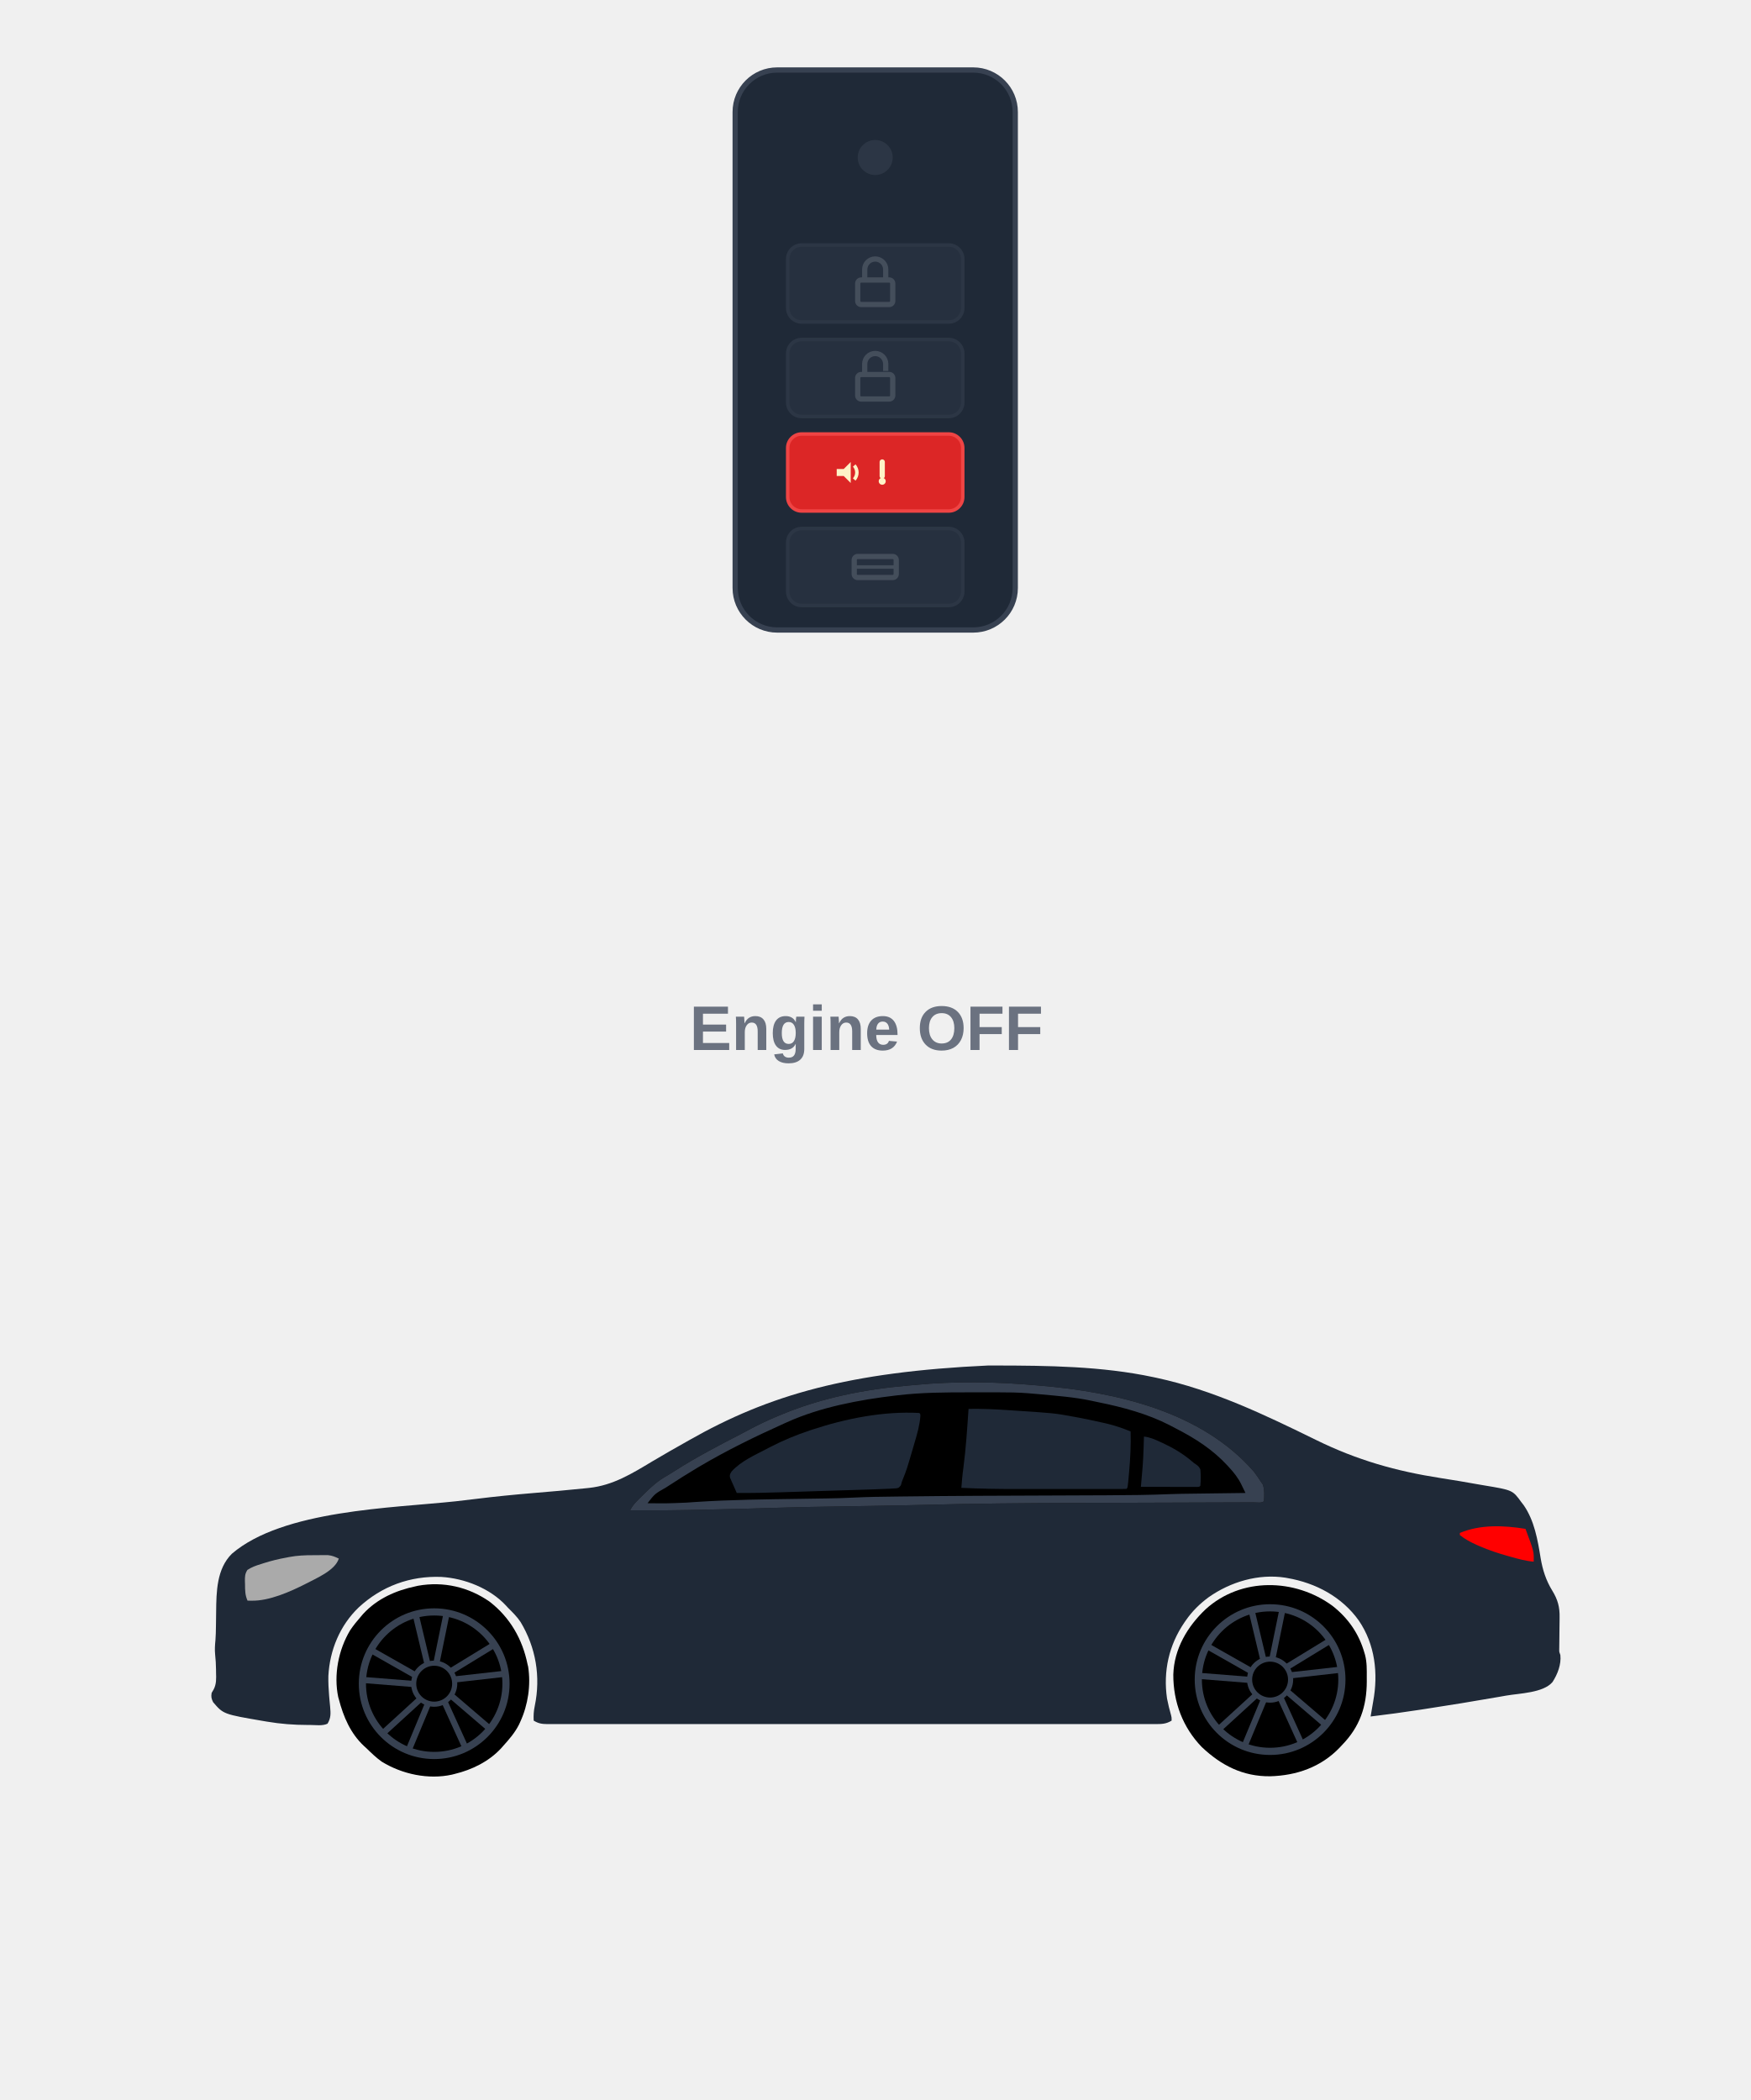
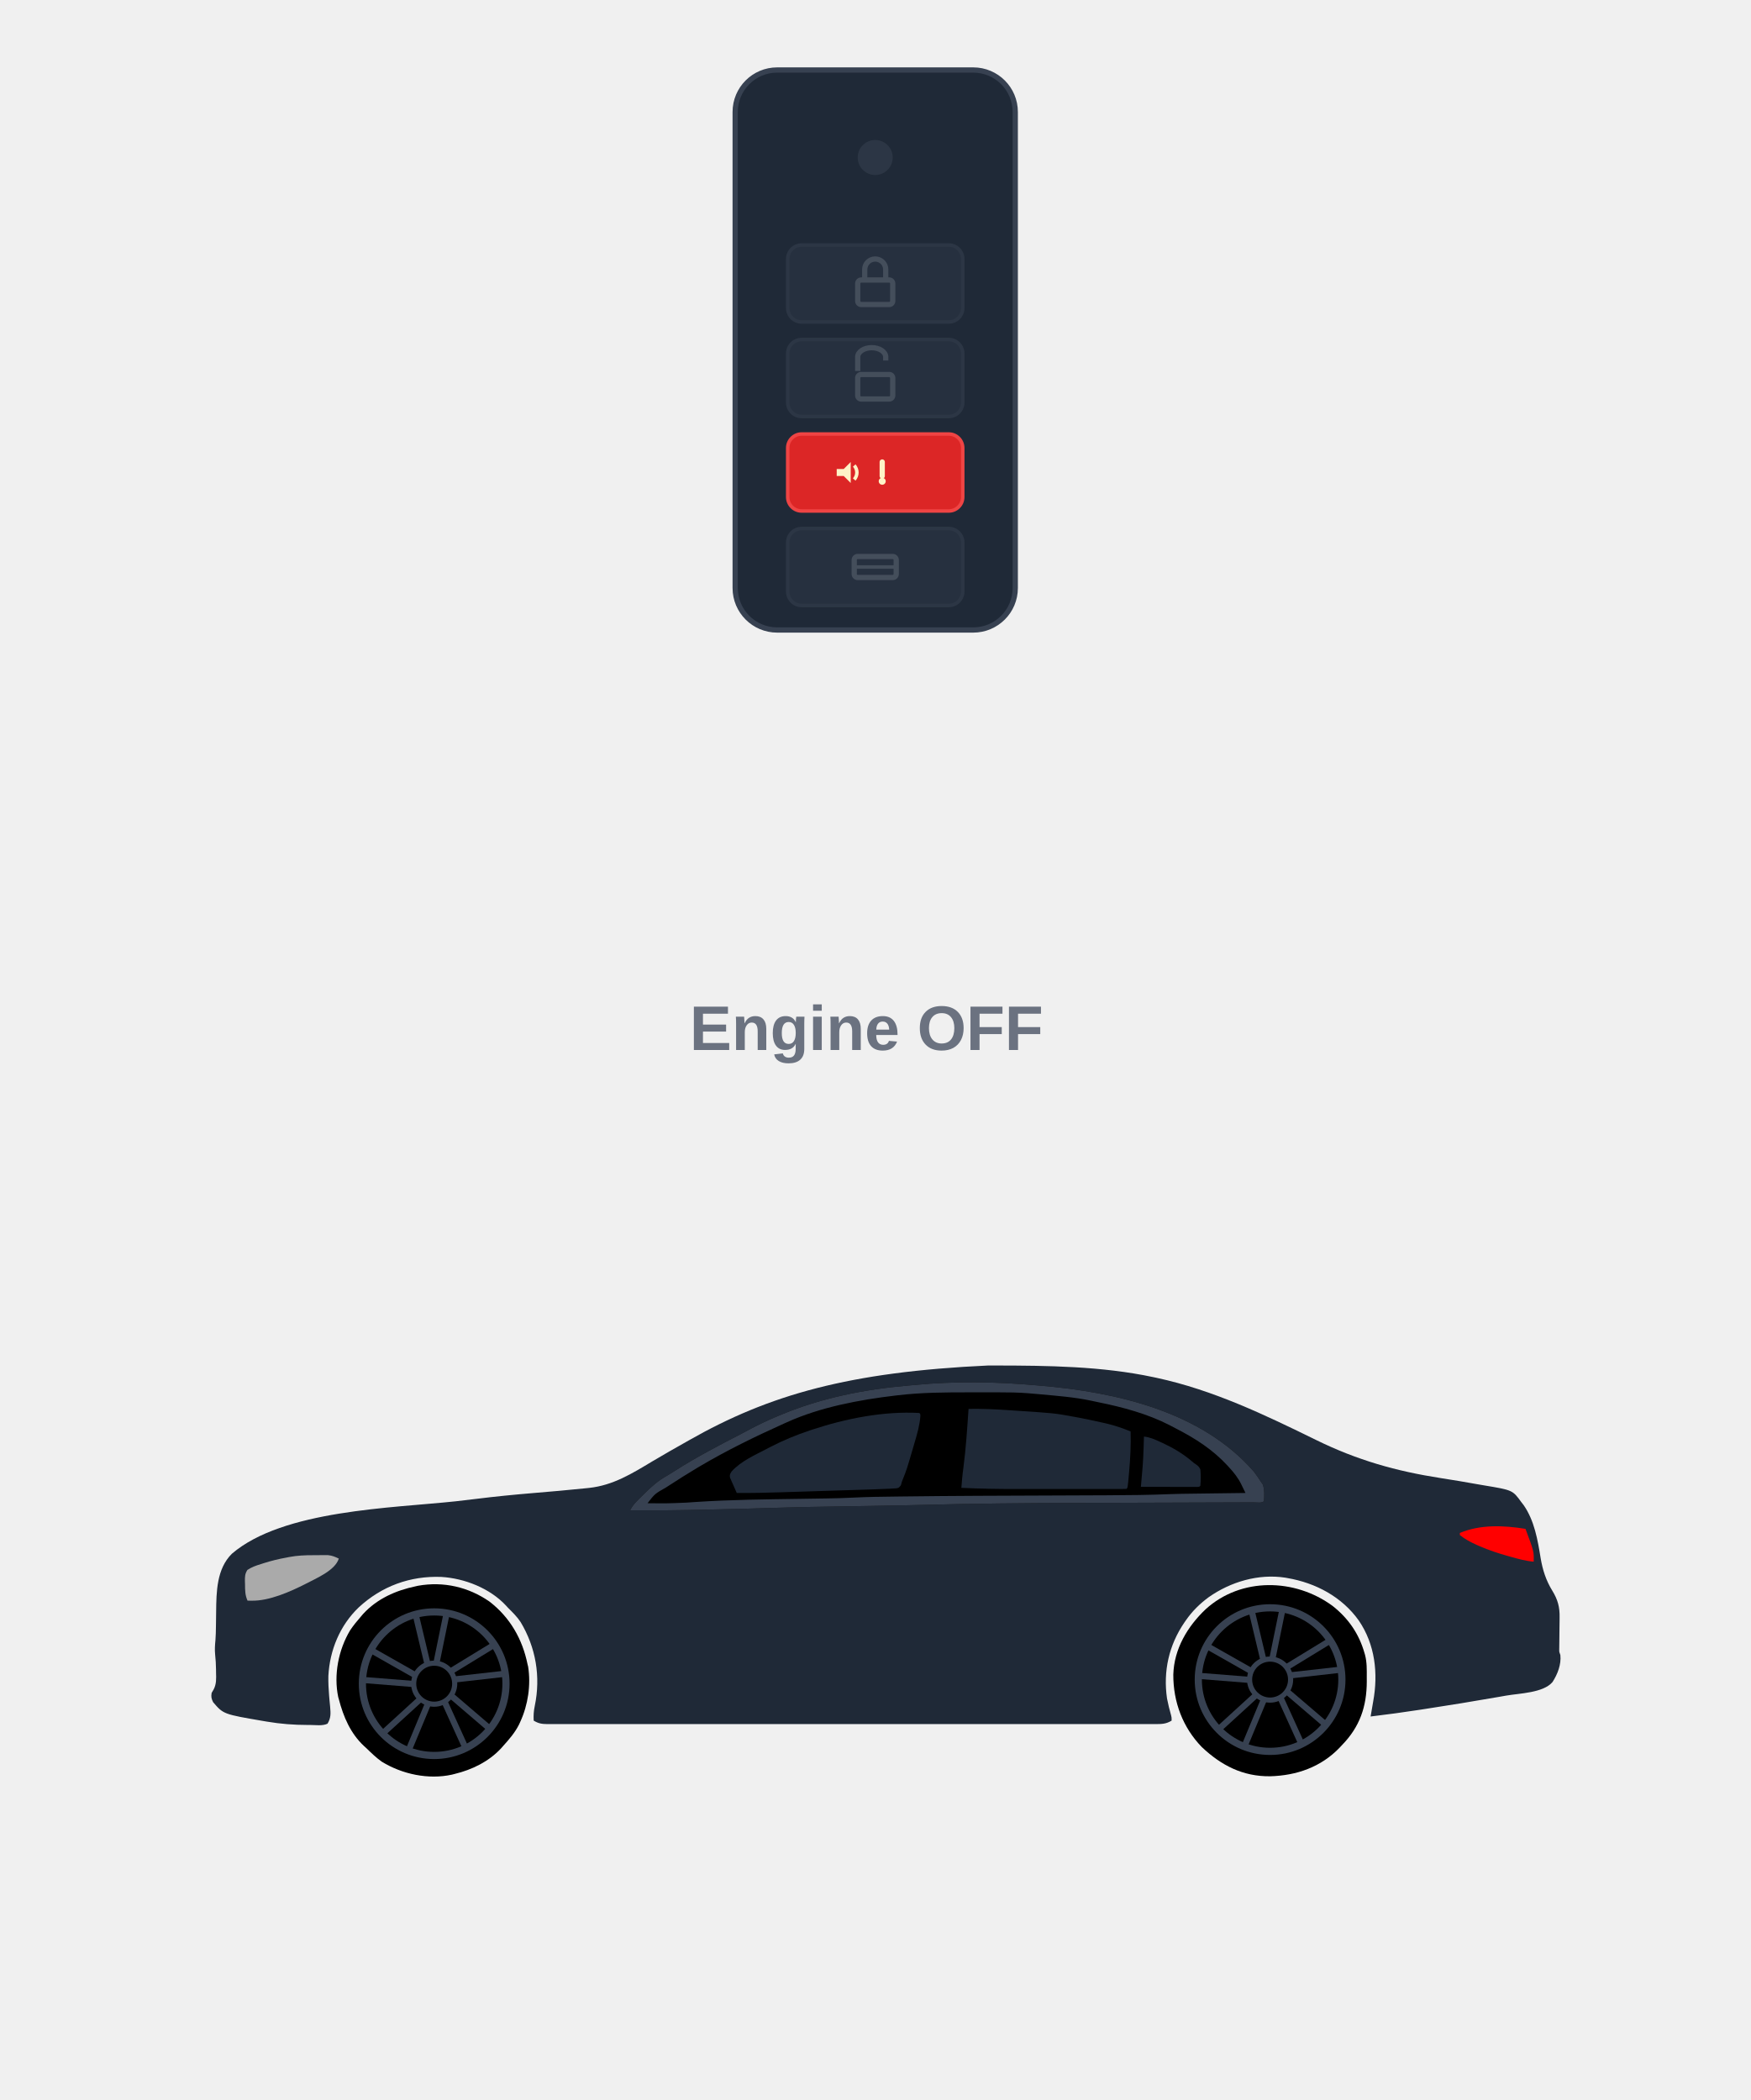
<svg xmlns="http://www.w3.org/2000/svg" viewBox="0 0 500 600">
  <defs>
    <radialGradient id="ripple-gradient">
      <stop offset="0%" style="stop-color:#9ca3af;stop-opacity:0.8" />
      <stop offset="100%" style="stop-color:#9ca3af;stop-opacity:0" />
    </radialGradient>
    <filter id="headlight-glow">
      <feGaussianBlur stdDeviation="4" result="coloredBlur" />
      <feMerge>
        <feMergeNode in="coloredBlur" />
        <feMergeNode in="SourceGraphic" />
      </feMerge>
    </filter>
  </defs>
  <g id="key-fob" transform="translate(210, 20)">
    <rect x="0" y="0" width="80" height="160" rx="12" fill="#1f2937" stroke="#374151" stroke-width="1.5" />
    <circle cx="40" cy="25" r="5" fill="#4b5563" opacity="0.3" />
    <g id="lock-button" opacity="0.3">
      <rect x="15" y="50" width="50" height="22" rx="4" fill="#374151" stroke="#4b5563" stroke-width="1" />
      <g transform="translate(40, 61)">
        <rect x="-5" y="-1" width="10" height="7" rx="1" fill="none" stroke="#9ca3af" stroke-width="1.5" />
        <path d="M -3,-1 v-3 a3,3 0 0,1 6,0 v3" fill="none" stroke="#9ca3af" stroke-width="1.5" />
      </g>
    </g>
    <g id="unlock-button" opacity="0.3">
      <rect x="15" y="77" width="50" height="22" rx="4" fill="#374151" stroke="#4b5563" stroke-width="1" />
      <g transform="translate(40, 88)">
        <rect x="-5" y="-1" width="10" height="7" rx="1" fill="none" stroke="#9ca3af" stroke-width="1.5" />
-         <path d="M -3,-1 v-3 a3,3 0 0,1 6,0 v2" fill="none" stroke="#9ca3af" stroke-width="1.5" />
+         <path d="M -5,-2 v-4 a3,2 0 0,1 8,0 v1" fill="none" stroke="#9ca3af" stroke-width="1.5" />
      </g>
    </g>
    <g id="panic-button">
      <rect x="15" y="104" width="50" height="22" rx="4" fill="#dc2626" stroke="#ef4444" stroke-width="1">
      </rect>
      <g transform="translate(33, 115)">
        <path d="M 0,-3 l-2,2 h-2 v2 h2 l2,2 z" fill="#fef3c7" stroke="none" />
        <path d="M 1,-2 a3,3 0 0,1 0,4" fill="none" stroke="#fef3c7" stroke-width="1" />
      </g>
      <g transform="translate(42, 115)">
        <line x1="0" y1="-3" x2="0" y2="1" stroke="#fef3c7" stroke-width="1.5" stroke-linecap="round" />
        <circle cx="0" cy="2.5" r="1" fill="#fef3c7" />
      </g>
      <rect x="15" y="104" width="50" height="22" rx="4" fill="#ffffff" opacity="0">
        <animate attributeName="opacity" values="0; 0; 0; 0.6; 0; 0; 0" keyTimes="0; 0.08; 0.083; 0.09; 0.1; 0.11; 1" dur="6s" repeatCount="indefinite" />
      </rect>
      <rect x="15" y="104" width="50" height="22" rx="4" fill="#ffffff" opacity="0">
        <animate attributeName="opacity" values="0; 0; 0; 0; 0.6; 0; 0" keyTimes="0; 0.16; 0.166; 0.167; 0.173; 0.18; 1" dur="6s" repeatCount="indefinite" />
      </rect>
      <circle cx="40" cy="115" r="0" fill="none" stroke="#e5e7eb" stroke-width="2" opacity="0">
        <animate attributeName="r" values="0; 0; 0; 25; 50; 0; 0" keyTimes="0; 0.08; 0.083; 0.12; 0.15; 0.17; 1" dur="6s" repeatCount="indefinite" />
        <animate attributeName="opacity" values="0; 0; 1; 0.8; 0; 0; 0" keyTimes="0; 0.08; 0.083; 0.12; 0.15; 0.17; 1" dur="6s" repeatCount="indefinite" />
        <animate attributeName="stroke-width" values="3; 3; 3; 2; 1; 1; 1" keyTimes="0; 0.08; 0.083; 0.12; 0.15; 0.17; 1" dur="6s" repeatCount="indefinite" />
      </circle>
      <circle cx="40" cy="115" r="0" fill="none" stroke="#e5e7eb" stroke-width="2" opacity="0">
        <animate attributeName="r" values="0; 0; 0; 0; 25; 50; 0" keyTimes="0; 0.16; 0.166; 0.17; 0.2; 0.23; 1" dur="6s" repeatCount="indefinite" />
        <animate attributeName="opacity" values="0; 0; 0; 1; 0.8; 0; 0" keyTimes="0; 0.16; 0.166; 0.17; 0.2; 0.23; 1" dur="6s" repeatCount="indefinite" />
        <animate attributeName="stroke-width" values="3; 3; 3; 3; 2; 1; 1" keyTimes="0; 0.16; 0.166; 0.17; 0.2; 0.23; 1" dur="6s" repeatCount="indefinite" />
      </circle>
    </g>
    <g id="trunk-button" opacity="0.3">
      <rect x="15" y="131" width="50" height="22" rx="4" fill="#374151" stroke="#4b5563" stroke-width="1" />
      <g transform="translate(40, 142)">
        <rect x="-6" y="-3" width="12" height="6" rx="1" fill="none" stroke="#9ca3af" stroke-width="1.5" />
        <line x1="-6" y1="0" x2="6" y2="0" stroke="#9ca3af" stroke-width="1" />
      </g>
    </g>
  </g>
  <g id="signal-waves">
    <circle cx="250" cy="25" r="8" fill="none" stroke="#f59e0b" stroke-width="3" opacity="0">
      <animate attributeName="cy" values="25; 25; 25; 250; 380; 380" keyTimes="0; 0.166; 0.25; 0.35; 0.42; 1" dur="6s" repeatCount="indefinite" />
      <animate attributeName="r" values="8; 8; 8; 15; 20; 20" keyTimes="0; 0.166; 0.25; 0.35; 0.42; 1" dur="6s" repeatCount="indefinite" />
      <animate attributeName="opacity" values="0; 0; 0.9; 0.8; 0; 0" keyTimes="0; 0.166; 0.25; 0.35; 0.42; 1" dur="6s" repeatCount="indefinite" />
    </circle>
  </g>
  <g id="car" transform="translate(25, 300) scale(0.2929688)">
    <path d="M0 0 C2.305 0.005 4.609 0.008 6.914 0.01 C57.973 0.08 110.697 0.655 160.817 11.318 C161.953 11.559 163.089 11.8 164.26 12.048 C219.443 23.949 269.47 48.025 319.864 72.74 C359.812 92.327 397.531 103.034 441.418 109.849 C453.073 111.66 464.707 113.562 476.309 115.688 C478.729 116.123 481.152 116.539 483.578 116.94 C511.267 121.538 511.267 121.538 519.817 133.318 C520.55 134.263 521.284 135.208 522.039 136.181 C532.533 151.304 535.718 170.044 538.6 187.862 C540.535 199.337 543.824 209.636 549.942 219.568 C555.282 228.253 557.283 235.577 557.075 245.716 C557.068 246.673 557.061 247.63 557.054 248.616 C557.031 251.642 556.988 254.667 556.942 257.693 C556.907 260.74 556.876 263.787 556.85 266.834 C556.833 268.723 556.81 270.612 556.78 272.5 C556.771 273.352 556.761 274.204 556.751 275.081 C556.74 275.829 556.728 276.577 556.717 277.347 C556.739 279.532 556.739 279.532 557.817 282.318 C558.82 291.546 555.113 301.068 550.16 308.732 C541.169 319.344 517.89 319.681 505.059 321.925 C502.686 322.341 500.314 322.759 497.942 323.177 C473.633 327.453 449.277 331.397 424.879 335.13 C423.651 335.319 422.424 335.508 421.159 335.702 C405.074 338.169 388.976 340.397 372.817 342.318 C374.817 330.318 374.817 330.318 375.32 327.695 C380.369 300.275 377.19 272.055 361.328 248.775 C344.92 225.663 319.338 212.064 291.817 207.318 C291.094 207.186 290.37 207.055 289.625 206.919 C263.486 202.881 236.316 210.935 214.973 225.943 C206.261 232.378 199 239.501 192.817 248.38 C192.299 249.124 191.781 249.867 191.248 250.632 C176.153 272.72 170.458 298.154 174.312 324.733 C175.399 330.359 176.773 335.896 178.358 341.402 C178.817 343.318 178.817 343.318 178.817 346.318 C173.357 349.734 168.797 349.741 162.569 349.695 C161.016 349.702 161.016 349.702 159.432 349.709 C155.947 349.72 152.463 349.709 148.978 349.699 C146.461 349.702 143.944 349.707 141.427 349.713 C135.945 349.723 130.464 349.723 124.983 349.716 C116.833 349.705 108.682 349.71 100.532 349.719 C85.976 349.735 71.42 349.734 56.864 349.725 C44.126 349.718 31.388 349.716 18.65 349.719 C17.383 349.72 17.383 349.72 16.091 349.72 C12.664 349.721 9.236 349.722 5.809 349.723 C-26.355 349.732 -58.518 349.724 -90.682 349.708 C-119.268 349.693 -147.854 349.695 -176.44 349.709 C-208.544 349.725 -240.648 349.731 -272.753 349.722 C-276.174 349.721 -279.595 349.72 -283.017 349.719 C-283.859 349.719 -284.701 349.719 -285.569 349.719 C-298.301 349.715 -311.032 349.719 -323.763 349.727 C-338.236 349.735 -352.71 349.733 -367.183 349.717 C-375.287 349.708 -383.391 349.708 -391.494 349.719 C-397.537 349.726 -403.58 349.718 -409.623 349.704 C-412.074 349.701 -414.525 349.702 -416.976 349.71 C-420.296 349.719 -423.615 349.709 -426.935 349.695 C-428.377 349.706 -428.377 349.706 -429.848 349.717 C-435.068 349.672 -438.626 349.169 -443.183 346.318 C-443.457 341.294 -443.151 336.858 -442.109 331.925 C-436.194 303.485 -441.038 274.98 -455.988 250.118 C-459.408 244.966 -463.823 240.665 -468.183 236.318 C-468.778 235.664 -469.372 235.011 -469.984 234.337 C-485.658 217.342 -510.471 207.566 -533.222 206.195 C-563.609 205.023 -591.316 215.153 -613.765 235.91 C-632.099 253.495 -642.036 277.561 -643.367 302.798 C-643.483 309.283 -643.181 315.634 -642.625 322.091 C-642.472 323.891 -642.472 323.891 -642.317 325.727 C-642.106 328.125 -641.878 330.52 -641.632 332.914 C-641.058 339.293 -640.8 343.758 -644.183 349.318 C-648.968 351.71 -655.963 350.564 -661.308 350.568 C-662.428 350.569 -662.428 350.569 -663.57 350.57 C-676.968 350.551 -689.961 349.571 -703.183 347.318 C-704.273 347.136 -705.362 346.953 -706.485 346.766 C-745.706 340.072 -745.706 340.072 -755.746 328.318 C-757.42 324.823 -757.796 323.144 -757.183 319.318 C-756.519 318.177 -755.856 317.036 -755.172 315.861 C-752.433 310.513 -752.705 305.397 -752.871 299.505 C-752.885 297.981 -752.885 297.981 -752.9 296.425 C-752.972 291.513 -753.223 286.688 -753.765 281.806 C-754.233 277.057 -753.941 272.662 -753.464 267.925 C-753.111 263.393 -753.034 258.881 -752.972 254.337 C-752.958 253.433 -752.944 252.529 -752.929 251.598 C-752.871 247.836 -752.817 244.075 -752.782 240.313 C-752.583 220.635 -752.292 198.255 -737.394 183.552 C-687.505 140.79 -580.948 139.109 -519.178 132.436 C-512.588 131.717 -506.009 130.931 -499.431 130.108 C-480.992 127.801 -462.545 125.992 -444.027 124.437 C-426.859 122.993 -409.694 121.539 -392.558 119.74 C-391.417 119.622 -390.276 119.505 -389.1 119.383 C-365.808 116.872 -347.318 105.402 -327.603 93.55 C-316.579 86.941 -305.367 80.65 -294.183 74.318 C-293.356 73.847 -292.529 73.376 -291.676 72.891 C-213.501 28.407 -135.474 6.272 0 0 Z " fill="#1f2937" transform="translate(878.1833,307.6821)" />
    <path d="M0 0 C1.468 0.125 2.936 0.25 4.405 0.375 C78.045 6.693 161.076 25.54 212 84 C214.499 87.237 216.787 90.563 219 94 C219.959 95.392 219.959 95.392 220.938 96.812 C222.686 102.059 222.408 107.519 222 113 C219.883 115.117 215.096 114.151 212.168 114.151 C210.759 114.158 210.759 114.158 209.322 114.164 C206.146 114.177 202.971 114.183 199.795 114.189 C197.526 114.197 195.257 114.206 192.988 114.215 C188.075 114.233 183.162 114.248 178.249 114.26 C170.409 114.281 162.57 114.308 154.73 114.337 C143.663 114.377 132.596 114.414 121.529 114.448 C120.826 114.45 120.123 114.452 119.398 114.454 C116.555 114.463 113.713 114.472 110.87 114.48 C86.924 114.554 62.978 114.631 39.031 114.719 C38.371 114.721 37.71 114.724 37.03 114.726 C-12.01 114.906 -61.029 115.296 -110.053 116.625 C-124.37 117.01 -138.688 117.26 -153.008 117.5 C-154.232 117.521 -155.456 117.541 -156.718 117.562 C-168.079 117.753 -179.44 117.94 -190.801 118.125 C-225.008 118.638 -225.008 118.638 -259.204 119.62 C-275.389 120.216 -291.582 120.559 -307.773 120.93 C-311.577 121.017 -315.38 121.108 -319.184 121.2 C-344.794 121.825 -370.382 122.137 -396 122 C-393.208 116.074 -388.338 111.896 -383.75 107.312 C-383.249 106.811 -382.747 106.31 -382.231 105.793 C-375.325 98.925 -368.642 92.943 -360.06 88.187 C-357.518 86.722 -355.057 85.151 -352.586 83.57 C-331.897 70.341 -310.336 59.055 -288.512 47.833 C-285.995 46.519 -283.494 45.19 -281 43.835 C-271.126 38.49 -261.128 33.781 -250.75 29.5 C-249.98 29.18 -249.209 28.86 -248.415 28.531 C-209.062 12.26 -167.872 3.99 -125.524 0.309 C-123.27 0.111 -121.017 -0.096 -118.765 -0.316 C-79.643 -4.114 -39.127 -3.546 0 0 Z " fill="#000000" transform="translate(925,327)" />
    <path d="M0 0 C1.468 0.125 2.936 0.25 4.405 0.375 C78.045 6.693 161.076 25.54 212 84 C214.499 87.237 216.787 90.563 219 94 C219.959 95.392 219.959 95.392 220.938 96.812 C222.686 102.059 222.408 107.519 222 113 C219.883 115.117 215.096 114.151 212.168 114.151 C210.759 114.158 210.759 114.158 209.322 114.164 C206.146 114.177 202.971 114.183 199.795 114.189 C197.526 114.197 195.257 114.206 192.988 114.215 C188.075 114.233 183.162 114.248 178.249 114.26 C170.409 114.281 162.57 114.308 154.73 114.337 C143.663 114.377 132.596 114.414 121.529 114.448 C120.826 114.45 120.123 114.452 119.398 114.454 C116.555 114.463 113.713 114.472 110.87 114.48 C86.924 114.554 62.978 114.631 39.031 114.719 C38.371 114.721 37.71 114.724 37.03 114.726 C-12.01 114.906 -61.029 115.296 -110.053 116.625 C-124.37 117.01 -138.688 117.26 -153.008 117.5 C-154.232 117.521 -155.456 117.541 -156.718 117.562 C-168.079 117.753 -179.44 117.94 -190.801 118.125 C-225.008 118.638 -225.008 118.638 -259.204 119.62 C-275.389 120.216 -291.582 120.559 -307.773 120.93 C-311.577 121.017 -315.38 121.108 -319.184 121.2 C-344.794 121.825 -370.382 122.137 -396 122 C-393.208 116.074 -388.338 111.896 -383.75 107.312 C-383.249 106.811 -382.747 106.31 -382.231 105.793 C-375.325 98.925 -368.642 92.943 -360.06 88.187 C-357.518 86.722 -355.057 85.151 -352.586 83.57 C-331.897 70.341 -310.336 59.055 -288.512 47.833 C-285.995 46.519 -283.494 45.19 -281 43.835 C-271.126 38.49 -261.128 33.781 -250.75 29.5 C-249.98 29.18 -249.209 28.86 -248.415 28.531 C-209.062 12.26 -167.872 3.99 -125.524 0.309 C-123.27 0.111 -121.017 -0.096 -118.765 -0.316 C-79.643 -4.114 -39.127 -3.546 0 0 Z M-135.25 9.75 C-135.996 9.838 -136.742 9.926 -137.511 10.016 C-172.688 14.197 -210.584 21.304 -243 36 C-244.067 36.477 -245.135 36.955 -246.234 37.447 C-274.098 49.986 -301.686 63.452 -328 79 C-328.774 79.456 -329.548 79.913 -330.345 80.383 C-339.725 85.95 -348.908 91.822 -358.062 97.75 C-359.014 98.364 -359.966 98.978 -360.947 99.611 C-371.795 105.739 -371.795 105.739 -379 115 C-360.071 115.2 -360.071 115.2 -341.164 114.414 C-340.262 114.353 -339.361 114.292 -338.432 114.229 C-336.515 114.097 -334.599 113.965 -332.682 113.832 C-298.306 111.505 -263.849 111.238 -229.409 110.703 C-225.859 110.648 -222.308 110.591 -218.758 110.535 C-214.37 110.466 -209.981 110.402 -205.593 110.342 C-196.383 110.207 -187.195 109.999 -177.997 109.506 C-164.471 108.796 -150.933 108.666 -137.392 108.498 C-135.041 108.468 -132.689 108.437 -130.338 108.407 C-81.514 107.77 -32.685 107.662 16.142 107.474 C28.374 107.427 40.606 107.378 52.838 107.322 C58.041 107.299 63.244 107.278 68.447 107.26 C89.381 107.191 110.265 106.979 131.183 106.108 C138.135 105.842 145.091 105.767 152.047 105.684 C153.576 105.663 155.106 105.642 156.635 105.621 C160.547 105.567 164.46 105.517 168.372 105.468 C172.409 105.416 176.447 105.361 180.484 105.307 C188.323 105.201 196.161 105.099 204 105 C202.925 102.778 201.842 100.56 200.754 98.344 C200.454 97.722 200.154 97.1 199.845 96.46 C196.756 90.196 192.734 85.129 188 80 C187.512 79.464 187.024 78.928 186.521 78.376 C172.179 62.79 155.282 51.923 136.529 42.299 C134.336 41.173 132.16 40.019 129.984 38.859 C108.743 27.894 84.191 21.292 60.882 16.583 C58.23 16.047 55.588 15.474 52.945 14.895 C37.011 11.563 20.75 10.32 4.562 8.832 C3.808 8.762 3.053 8.693 2.275 8.621 C-0.149 8.404 -2.574 8.2 -5 8 C-6.022 7.911 -7.045 7.822 -8.098 7.731 C-17.559 6.969 -26.954 6.853 -36.438 6.867 C-38.091 6.867 -39.745 6.866 -41.398 6.864 C-44.848 6.863 -48.297 6.865 -51.746 6.87 C-56.098 6.875 -60.45 6.872 -64.802 6.866 C-88.374 6.839 -111.812 6.957 -135.25 9.75 Z " fill="#374151" transform="translate(925,327)" />
    <path d="M0 0 C20.009 15.447 32.058 36.522 37.062 61.062 C37.351 62.223 37.351 62.223 37.645 63.406 C40.464 81.325 37.569 100.674 30.062 117.062 C29.644 117.983 29.225 118.903 28.793 119.852 C24.754 127.929 19.071 134.408 13.062 141.062 C12.477 141.732 11.892 142.401 11.289 143.09 C-0.711 156.034 -17.037 163.97 -33.938 168.062 C-34.828 168.289 -35.719 168.516 -36.637 168.75 C-59.66 173.827 -85.173 168.333 -105.066 156.105 C-110.49 152.246 -115.184 147.704 -119.938 143.062 C-121.144 141.966 -121.144 141.966 -122.375 140.848 C-135.599 128.519 -142.464 112.278 -146.938 95.062 C-147.114 94.466 -147.291 93.869 -147.472 93.254 C-152.096 71.462 -147.257 47.008 -135.938 28.062 C-132.624 23.093 -128.867 18.552 -124.938 14.062 C-124.366 13.391 -123.795 12.719 -123.207 12.027 C-109.506 -2.871 -91.351 -10.862 -71.938 -14.938 C-71.16 -15.113 -70.382 -15.288 -69.581 -15.468 C-44.767 -19.874 -20.432 -14.217 0 0 Z " fill="#000000" transform="translate(391.9375,537.9375)" />
    <g id="full-front-alloy">
      <path d="M0 0 C14.197 10.881 23.332 25.369 26.371 43.148 C27.962 60.613 24.906 75.619 14.301 89.945 C4.952 101.003 -9.293 108.62 -23.629 111.148 C-40.282 112.256 -56.863 109.726 -70.244 98.834 C-81.676 88.787 -88.103 78.031 -91.629 63.148 C-91.821 62.472 -92.013 61.795 -92.211 61.098 C-95.248 46.935 -90.278 30.081 -82.629 18.148 C-79.856 14.559 -76.85 11.337 -73.629 8.148 C-72.631 7.1 -72.631 7.1 -71.613 6.031 C-51.662 -13.539 -22.62 -15.932 0 0 Z " fill="#000000" transform="translate(369.6289,563.8516)" />
      <circle id="alloy-center" cx="338" cy="618" r="70" stroke="#374151" stroke-width="7" />
      <circle id="alloy-center" cx="338" cy="618" r="20" stroke="#374151" stroke-width="5" />
      <g id="alloy-spoke-pair">
        <path id="alloy-spoke" d="M330 600 l-15 -45" transform="rotate(5, 338, 618)" stroke="#374151" stroke-width="6" />
        <use href="#alloy-spoke" transform="rotate(25, 338, 618)" />
      </g>
      <use href="#alloy-spoke-pair" transform="rotate(72, 338, 618)" />
      <use href="#alloy-spoke-pair" transform="rotate(144, 338, 618)" />
      <use href="#alloy-spoke-pair" transform="rotate(216, 338, 618)" />
      <use href="#alloy-spoke-pair" transform="rotate(288, 338, 618)" />
    </g>
    <path d="M0 0 C15.311 12.04 25.732 27.115 31.066 45.84 C31.252 46.466 31.437 47.092 31.628 47.736 C33.527 54.953 33.361 62.172 33.316 69.59 C33.324 70.871 33.332 72.153 33.34 73.473 C33.29 98.253 26.534 117.924 9.066 135.84 C8.334 136.622 7.602 137.405 6.848 138.211 C-11.253 157.108 -35.062 165.453 -60.921 166.125 C-87.387 166.418 -108.481 155.633 -127.496 137.652 C-146.067 118.517 -155.389 93.63 -155.302 67.012 C-154.567 41.981 -141.583 20.153 -123.824 3.293 C-89.245 -28.202 -36.68 -27.01 0 0 Z " fill="#000000" transform="translate(1213.934,542.1602)" />
    <use href="#full-front-alloy" transform="translate(815, -4)" />
    <path d="M0 0 C1 1 1 1 1.042 2.908 C0.382 11.92 -2.083 20.32 -4.625 28.938 C-5.079 30.5 -5.533 32.063 -5.987 33.626 C-12.34 55.357 -12.34 55.357 -16.304 65.198 C-17.13 67.245 -17.13 67.245 -17.941 70.449 C-20 73 -20 73 -22.379 73.451 C-23.354 73.51 -24.329 73.569 -25.334 73.629 C-26.959 73.732 -26.959 73.732 -28.617 73.837 C-33.984 74.096 -39.348 74.318 -44.719 74.481 C-45.929 74.52 -47.139 74.559 -48.385 74.599 C-51.669 74.705 -54.952 74.808 -58.236 74.909 C-61.704 75.017 -65.172 75.127 -68.639 75.237 C-74.467 75.422 -80.294 75.604 -86.122 75.784 C-92.808 75.992 -99.493 76.203 -106.179 76.417 C-112.665 76.624 -119.151 76.828 -125.637 77.03 C-128.371 77.116 -131.105 77.202 -133.838 77.29 C-148.563 77.759 -163.267 78.139 -178 78 C-178.248 77.434 -178.496 76.869 -178.752 76.286 C-179.078 75.544 -179.404 74.801 -179.74 74.036 C-180.224 72.933 -180.224 72.933 -180.718 71.807 C-181.401 70.258 -182.092 68.714 -182.788 67.171 C-183.077 66.491 -183.366 65.81 -183.664 65.109 C-183.968 64.418 -184.272 63.727 -184.584 63.015 C-185.134 60.348 -184.438 59.256 -183 57 C-173.868 46.933 -160.405 41.057 -148.562 34.875 C-147.444 34.289 -146.325 33.703 -145.173 33.099 C-132.733 26.679 -120.031 21.414 -106.75 17 C-106.108 16.787 -105.467 16.573 -104.805 16.353 C-71.784 5.437 -34.944 -1.951 0 0 Z " fill="#1f2937" transform="translate(811,354)" />
    <path d="M0 0 C12.653 -0.195 25.18 0.301 37.803 1.172 C40.733 1.374 43.663 1.567 46.594 1.758 C83.381 4.196 83.381 4.196 100 7.188 C101.792 7.505 101.792 7.505 103.621 7.828 C112.798 9.499 121.908 11.423 131 13.5 C132.209 13.772 133.418 14.044 134.664 14.325 C142.739 16.23 150.333 18.835 158 22 C158.409 35.172 157.732 48.137 156.562 61.25 C156.495 62.022 156.428 62.793 156.358 63.589 C155.189 76.811 155.189 76.811 154 78 C152.312 78.098 150.62 78.126 148.93 78.127 C147.28 78.131 147.28 78.131 145.597 78.136 C143.77 78.132 143.77 78.132 141.906 78.129 C140.631 78.131 139.356 78.133 138.043 78.135 C134.526 78.139 131.01 78.137 127.494 78.134 C123.795 78.132 120.096 78.134 116.396 78.136 C110.156 78.138 103.915 78.135 97.675 78.13 C90.527 78.125 83.38 78.127 76.233 78.132 C70.064 78.137 63.894 78.137 57.725 78.135 C54.057 78.133 50.388 78.133 46.72 78.136 C28.793 78.151 10.909 77.855 -7 77 C-6.848 75.109 -6.695 73.218 -6.541 71.327 C-6.455 70.274 -6.37 69.221 -6.282 68.136 C-5.949 64.437 -5.484 60.765 -4.997 57.084 C-2.507 38.133 -1.326 19.06 0 0 Z " fill="#1f2937" transform="translate(859,350)" />
    <path d="M0 0 C5.706 0.585 10.407 2.705 15.562 5.062 C16.892 5.668 16.892 5.668 18.248 6.285 C28.59 11.084 38.12 16.745 46.832 24.164 C48.9 25.992 48.9 25.992 50.949 27.273 C53.003 28.777 53.911 29.672 55 32 C55.546 37.389 55.491 42.609 55 48 C54 49 54 49 51.716 49.12 C50.705 49.118 49.695 49.116 48.654 49.114 C47.513 49.113 46.372 49.113 45.196 49.113 C43.955 49.108 42.713 49.103 41.434 49.098 C39.538 49.096 39.538 49.096 37.604 49.093 C34.239 49.089 30.874 49.08 27.508 49.069 C24.077 49.058 20.645 49.054 17.213 49.049 C10.475 49.038 3.738 49.021 -3 49 C-2.943 48.411 -2.885 47.823 -2.826 47.217 C-1.697 35.518 -0.704 23.877 -0.375 12.125 C-0.336 10.936 -0.298 9.748 -0.258 8.523 C-0.166 5.682 -0.08 2.841 0 0 Z " fill="#1f2937" transform="translate(1030,377)" />
    <path id="headlight" d="M0 0 C2.135 0.003 4.268 -0.021 6.403 -0.046 C7.784 -0.048 9.165 -0.049 10.546 -0.048 C11.773 -0.051 13.001 -0.054 14.266 -0.057 C18.386 0.377 21.101 1.518 24.807 3.316 C21.163 15.021 2.614 22.565 -7.466 27.93 C-22.533 35.584 -42.837 44.634 -60.005 44.378 C-60.795 44.369 -61.586 44.36 -62.4 44.351 C-62.991 44.339 -63.583 44.328 -64.193 44.316 C-66.61 38.922 -66.596 34.146 -66.63 28.316 C-66.663 27.331 -66.696 26.346 -66.73 25.331 C-66.763 20.881 -66.731 18.152 -64.286 14.355 C-60.141 11.622 -55.979 10.152 -51.255 8.691 C-50.319 8.391 -49.382 8.091 -48.417 7.782 C-41.083 5.48 -33.772 3.628 -26.193 2.316 C-25.369 2.149 -24.545 1.982 -23.696 1.81 C-15.784 0.306 -8.024 -0.025 0 0 Z " fill="#AAA" transform="translate(220.1926,492.6843)">
      <animate attributeName="fill" values="#AAA; #AAA; #fef3c7; #fef3c7; #fef3c7; #AAA" keyTimes="0; 0.44; 0.5; 0.83; 0.92; 1" dur="6s" repeatCount="indefinite" />
      <animate attributeName="opacity" values="0.5; 0.5; 1; 1; 1; 0" keyTimes="0; 0.44; 0.5; 0.83; 0.92; 1" dur="6s" repeatCount="indefinite" />
    </path>
    <path d="M0 0 C8.276 22.114 8.276 22.114 8 32 C0.083 31.343 -7.441 29.199 -15.062 27.062 C-15.766 26.866 -16.47 26.67 -17.195 26.467 C-26.685 23.792 -35.886 20.762 -44.938 16.812 C-45.834 16.421 -46.731 16.03 -47.655 15.627 C-53.397 13.003 -59.118 10.047 -64 6 C-64 5.34 -64 4.68 -64 4 C-43.965 -4.423 -21.118 -3.433 0 0 Z " fill="#FF0000" transform="translate(1402,467)">
      <animate attributeName="opacity" values="0.2; 0.2; 1; 1; 1; 0.2" keyTimes="0; 0.44; 0.5; 0.83; 0.92; 1" dur="6s" repeatCount="indefinite" />
    </path>
  </g>
  <g id="success-check">
    <circle cx="250" cy="410" r="18" fill="#10b981" stroke="#059669" stroke-width="2" opacity="0">
      <animate attributeName="opacity" values="0; 0; 0; 1; 1; 0; 0" keyTimes="0; 0.42; 0.44; 0.5; 0.65; 0.68; 1" dur="6s" repeatCount="indefinite" />
    </circle>
    <path d="M 242 410 L 248 416 L 258 404" stroke="#ffffff" stroke-width="3" stroke-linecap="round" stroke-linejoin="round" fill="none" opacity="0">
      <animate attributeName="opacity" values="0; 0; 0; 1; 1; 0; 0" keyTimes="0; 0.42; 0.44; 0.5; 0.65; 0.68; 1" dur="6s" repeatCount="indefinite" />
    </path>
  </g>
  <g id="engine-status">
    <text x="250" y="300" font-family="Arial, sans-serif" font-size="18" font-weight="bold" fill="#6b7280" text-anchor="middle" opacity="1">
      Engine OFF
      <animate attributeName="opacity" values="1; 1; 1; 0; 0; 0; 1" keyTimes="0; 0.42; 0.44; 0.5; 0.92; 0.95; 1" dur="6s" repeatCount="indefinite" />
    </text>
    <text x="250" y="300" font-family="Arial, sans-serif" font-size="18" font-weight="bold" fill="#10b981" text-anchor="middle" opacity="0">
      Engine ON
      <animate attributeName="opacity" values="0; 0; 0; 1; 1; 1; 0" keyTimes="0; 0.42; 0.44; 0.5; 0.92; 0.95; 1" dur="6s" repeatCount="indefinite" />
    </text>
  </g>
  <rect x="0" y="0" width="500" height="600" fill="#000000" opacity="0" pointer-events="none">
    <animate attributeName="opacity" values="0; 0.3; 0; 0.6; 0.8; 1" keyTimes="0; 0.83; 0.92; 0.95; 0.98; 1" dur="6s" repeatCount="indefinite" />
  </rect>
</svg>
